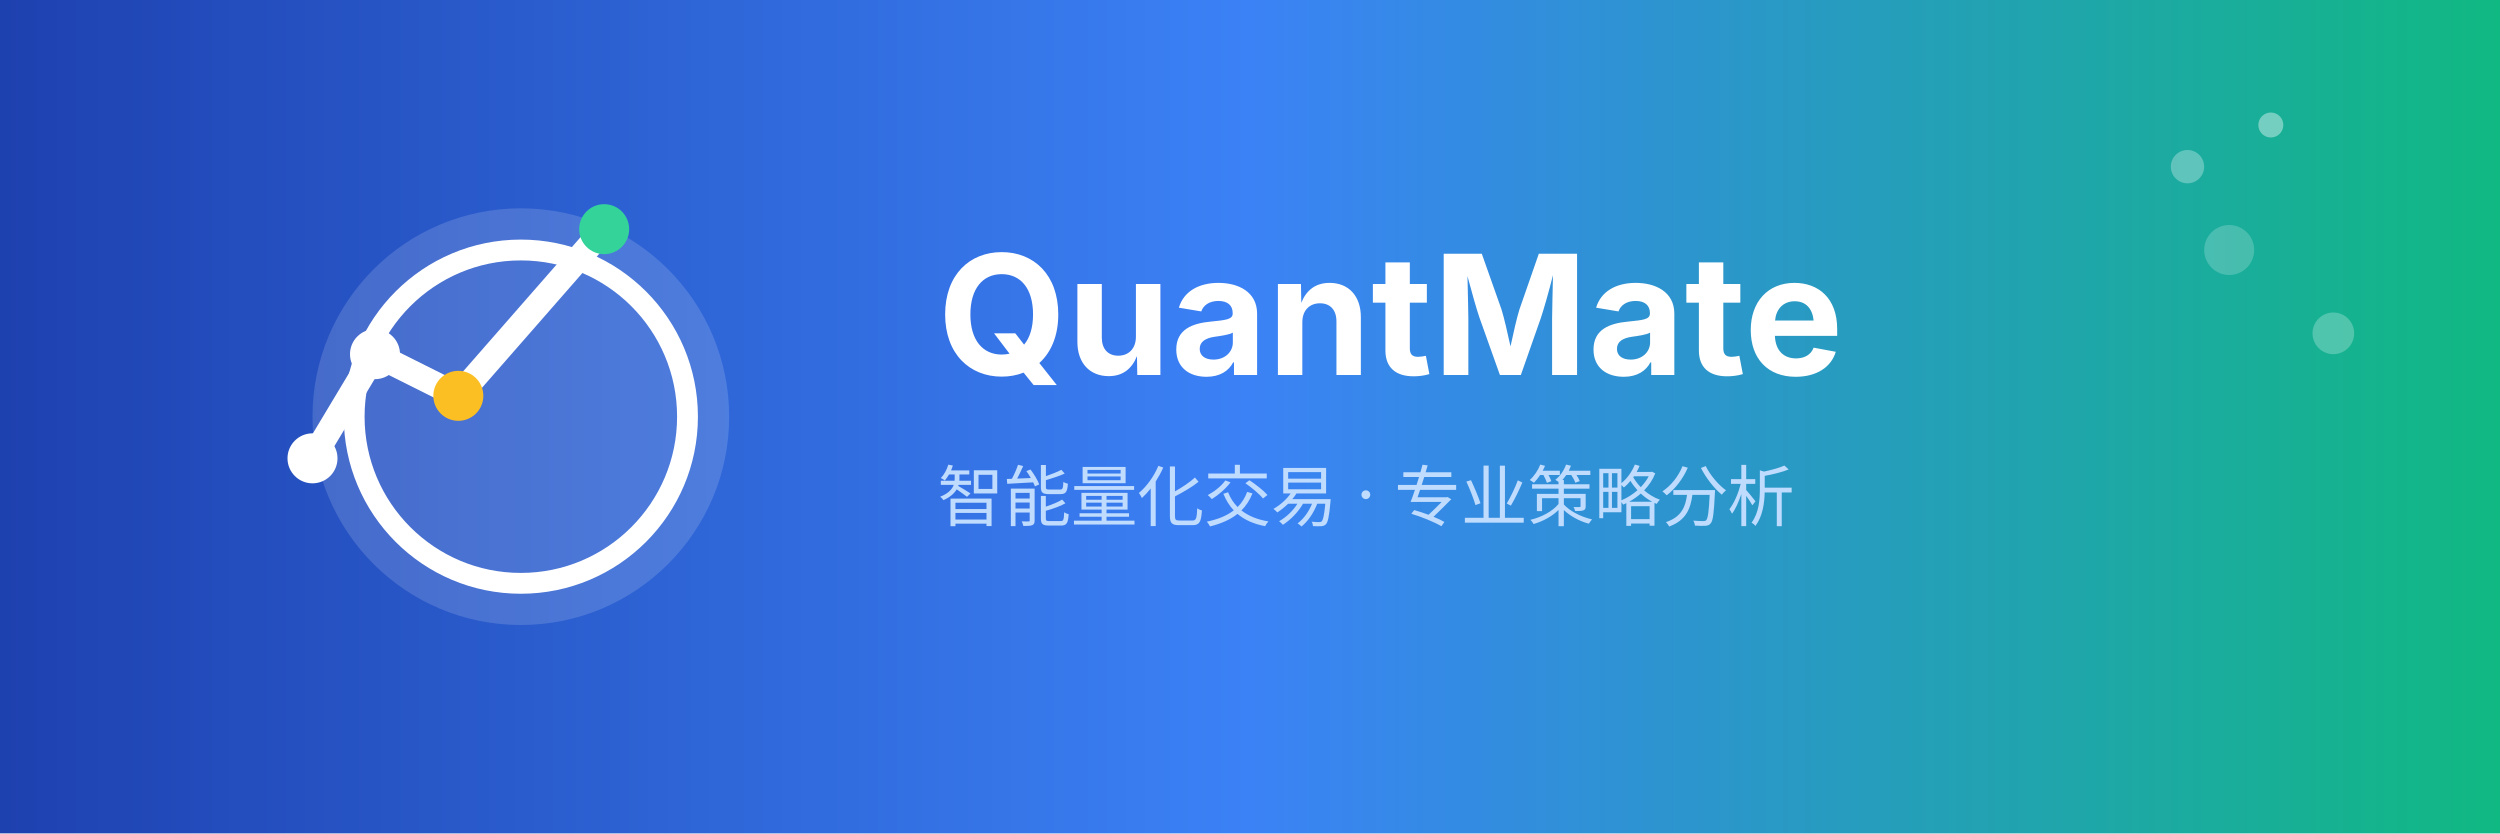
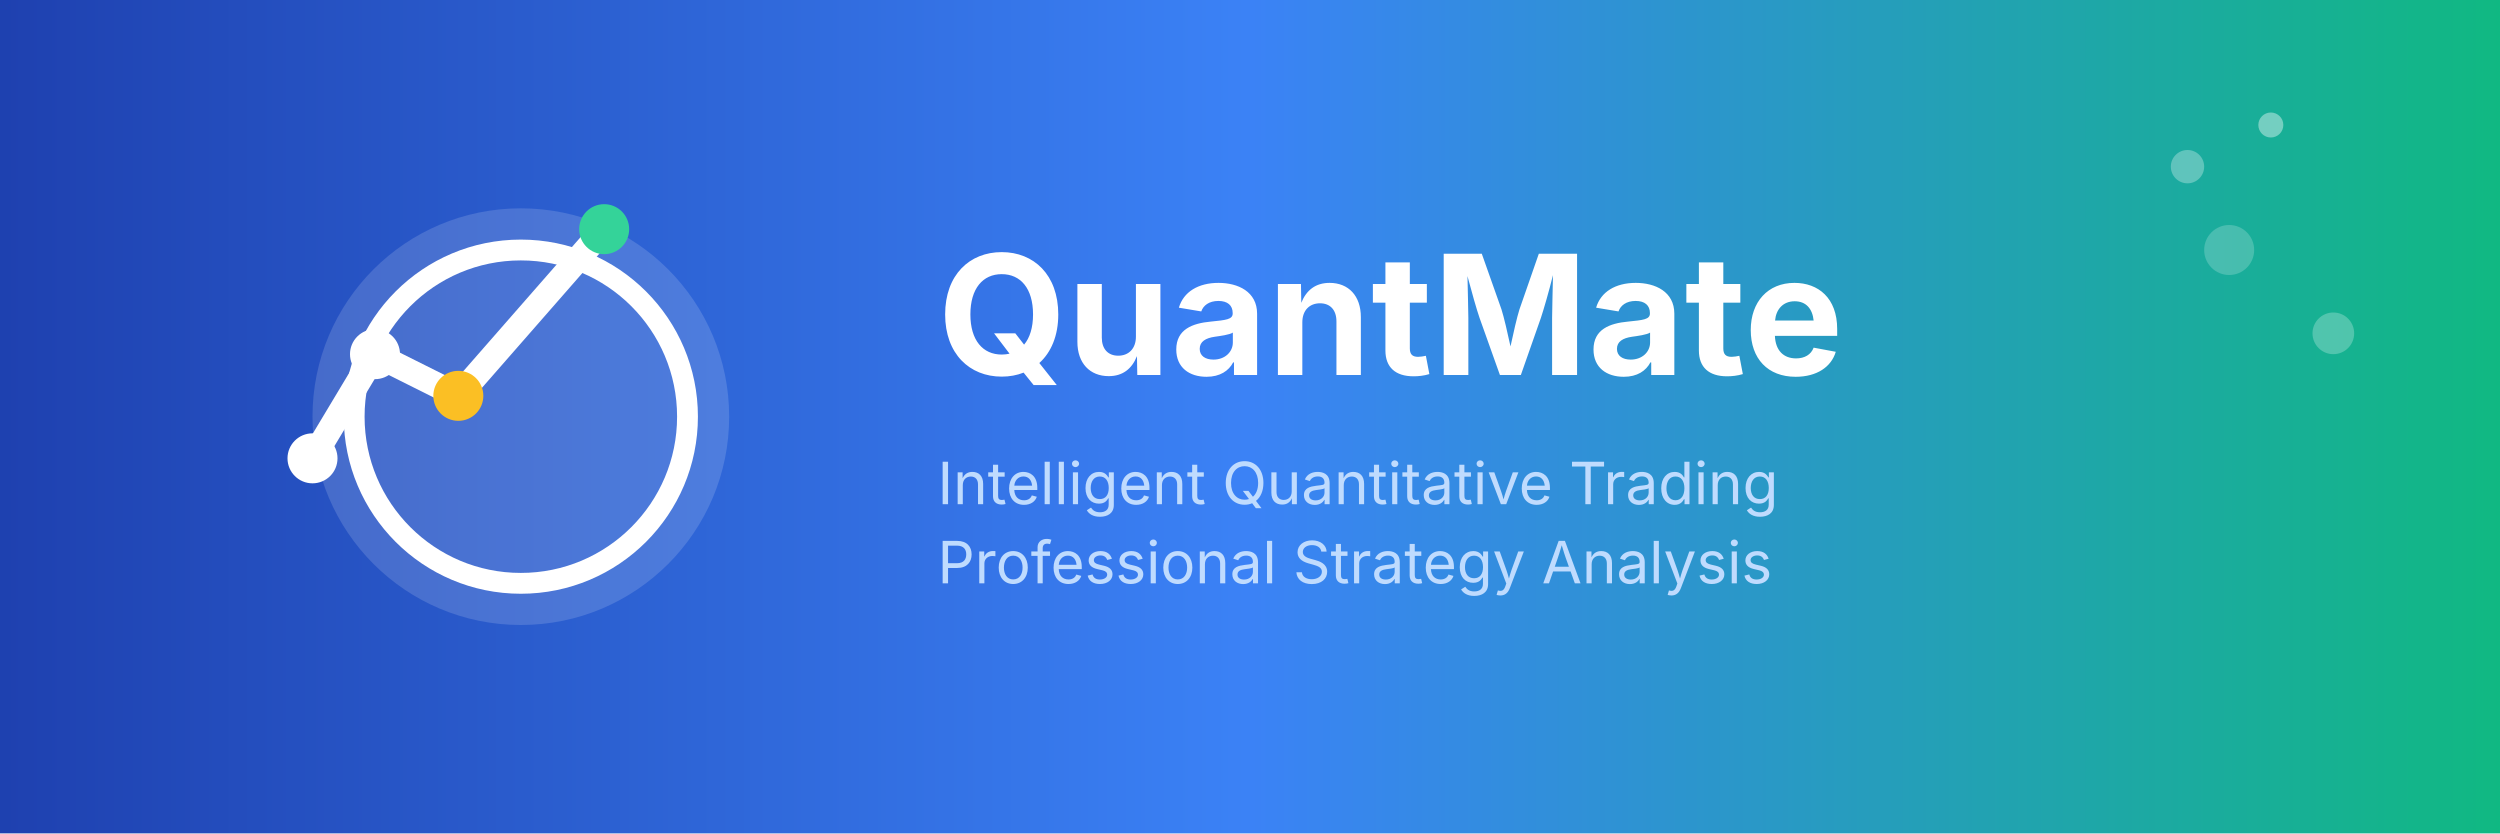
<svg xmlns="http://www.w3.org/2000/svg" width="1200" height="400" viewBox="0 0 1200 400">
  <defs>
    <linearGradient id="bg1" x1="0%" y1="0%" x2="100%" y2="0%">
      <stop offset="0%" style="stop-color:#1e40af" />
      <stop offset="50%" style="stop-color:#3b82f6" />
      <stop offset="100%" style="stop-color:#10b981" />
    </linearGradient>
  </defs>
  <rect width="1200" height="400" fill="url(#bg1)" />
  <circle cx="250" cy="200" r="100" fill="white" fill-opacity="0.15" />
  <circle cx="250" cy="200" r="80" fill="none" stroke="white" stroke-width="10" />
  <polyline points="150,220 180,170 220,190 290,110" fill="none" stroke="white" stroke-width="12" stroke-linecap="round" stroke-linejoin="round" />
  <circle cx="150" cy="220" r="12" fill="white" />
  <circle cx="180" cy="170" r="12" fill="white" />
  <circle cx="220" cy="190" r="12" fill="#fbbf24" />
  <circle cx="290" cy="110" r="12" fill="#34d399" />
  <text x="450" y="180" font-family="Inter, -apple-system, sans-serif" font-size="80" font-weight="700" fill="white">QuantMate</text>
-   <text x="450" y="250" font-family="Inter, -apple-system, sans-serif" font-size="32" font-weight="400" fill="#bfdbfe">智能量化交易 · 专业策略分析</text>
+   <text x="450" y="242" font-family="Inter, -apple-system, sans-serif" font-size="28" font-weight="400" fill="#bfdbfe">Intelligent Quantitative Trading</text>
+   <text x="450" y="280" font-family="Inter, -apple-system, sans-serif" font-size="28" font-weight="400" fill="#bfdbfe">Professional Strategy Analysis</text>
  <circle cx="1050" cy="80" r="8" fill="white" opacity="0.3" />
  <circle cx="1070" cy="120" r="12" fill="white" opacity="0.2" />
  <circle cx="1090" cy="60" r="6" fill="white" opacity="0.4" />
  <circle cx="1120" cy="160" r="10" fill="white" opacity="0.25" />
</svg>
